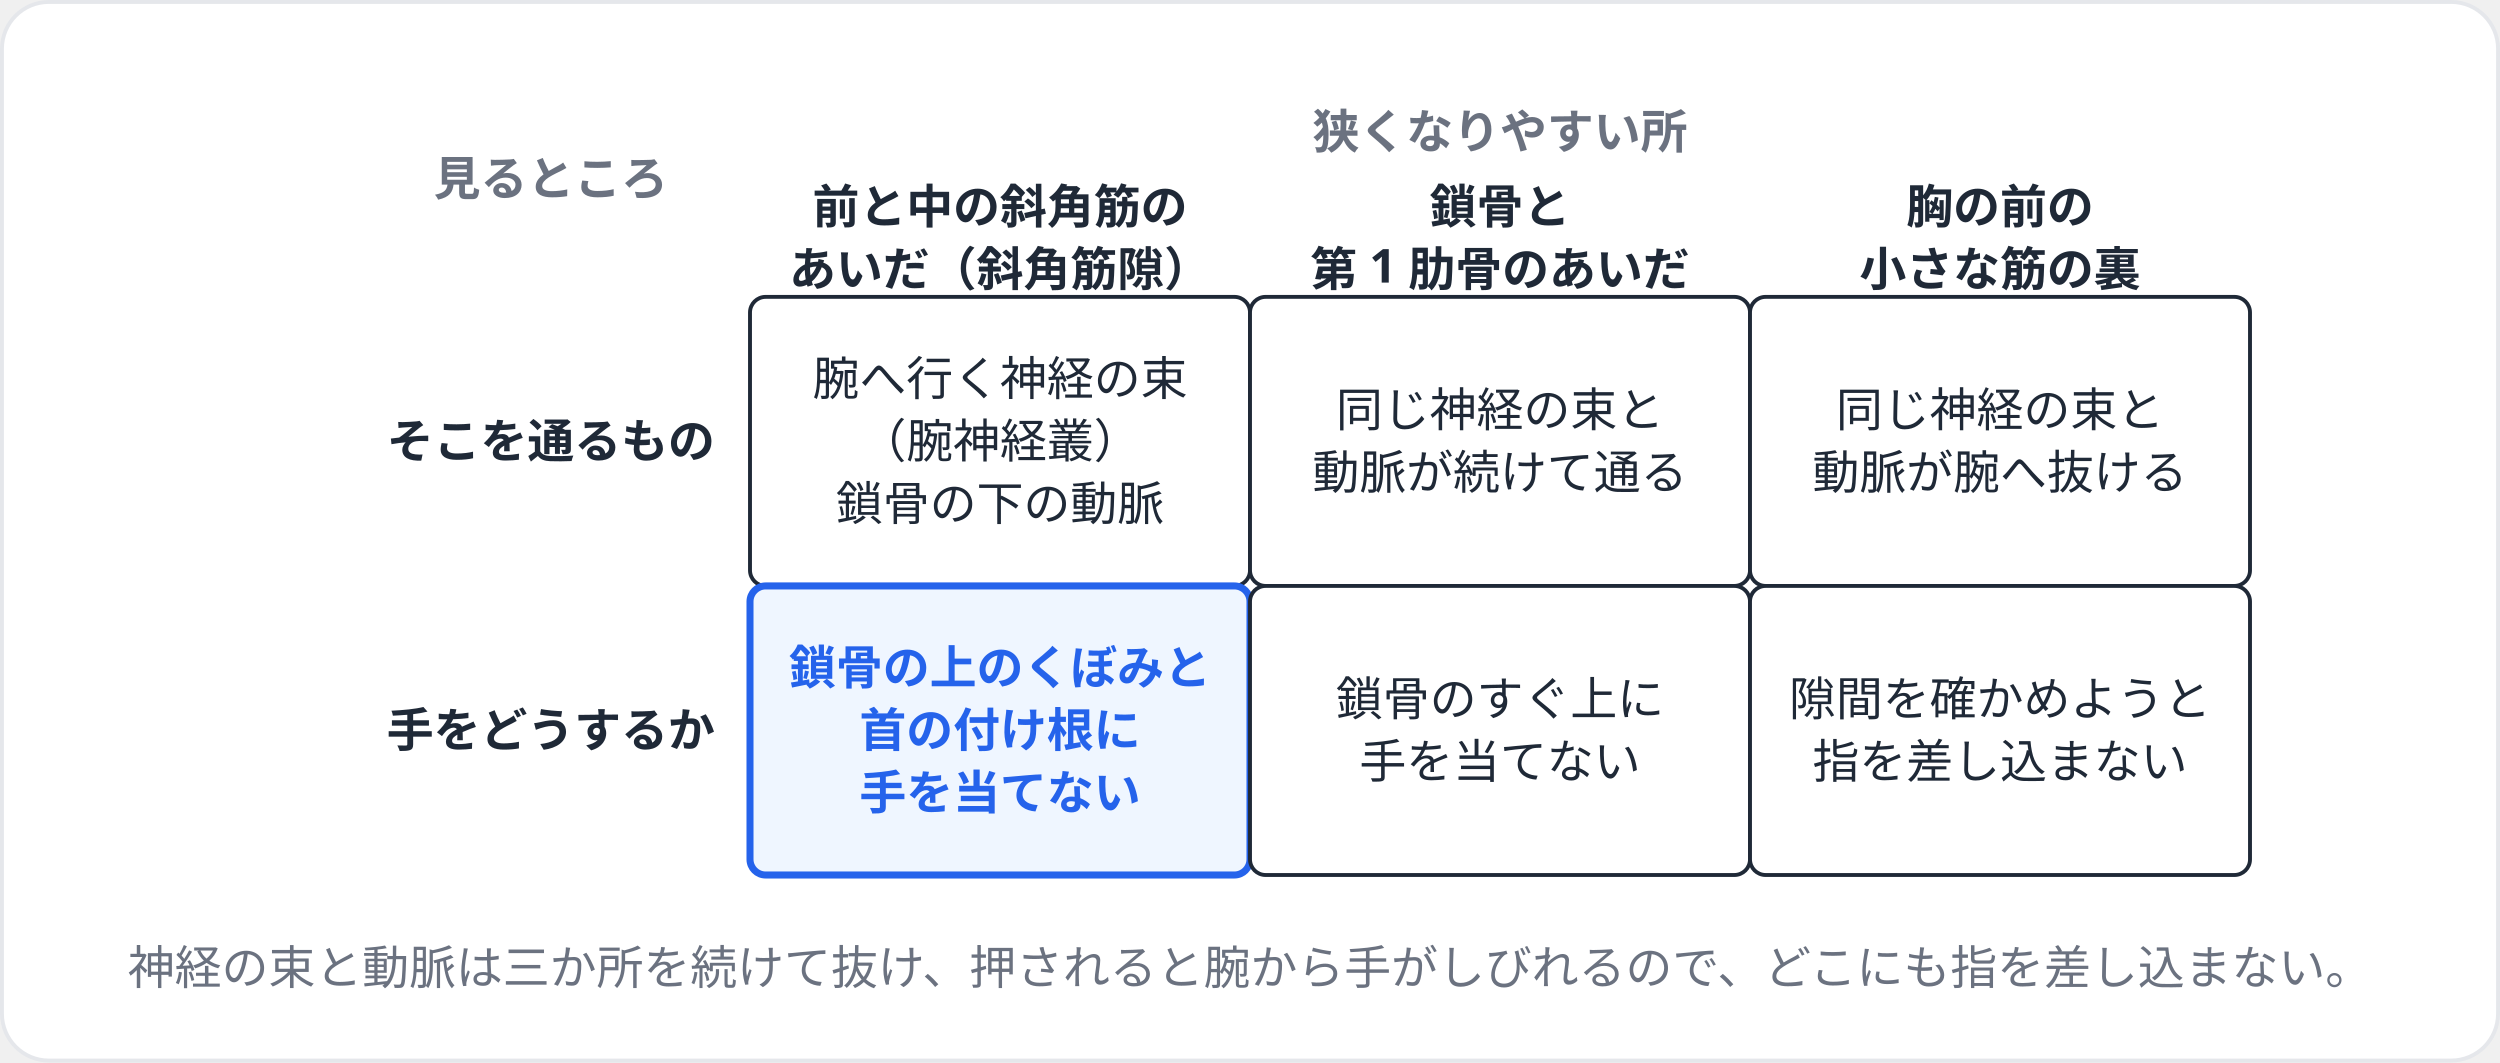
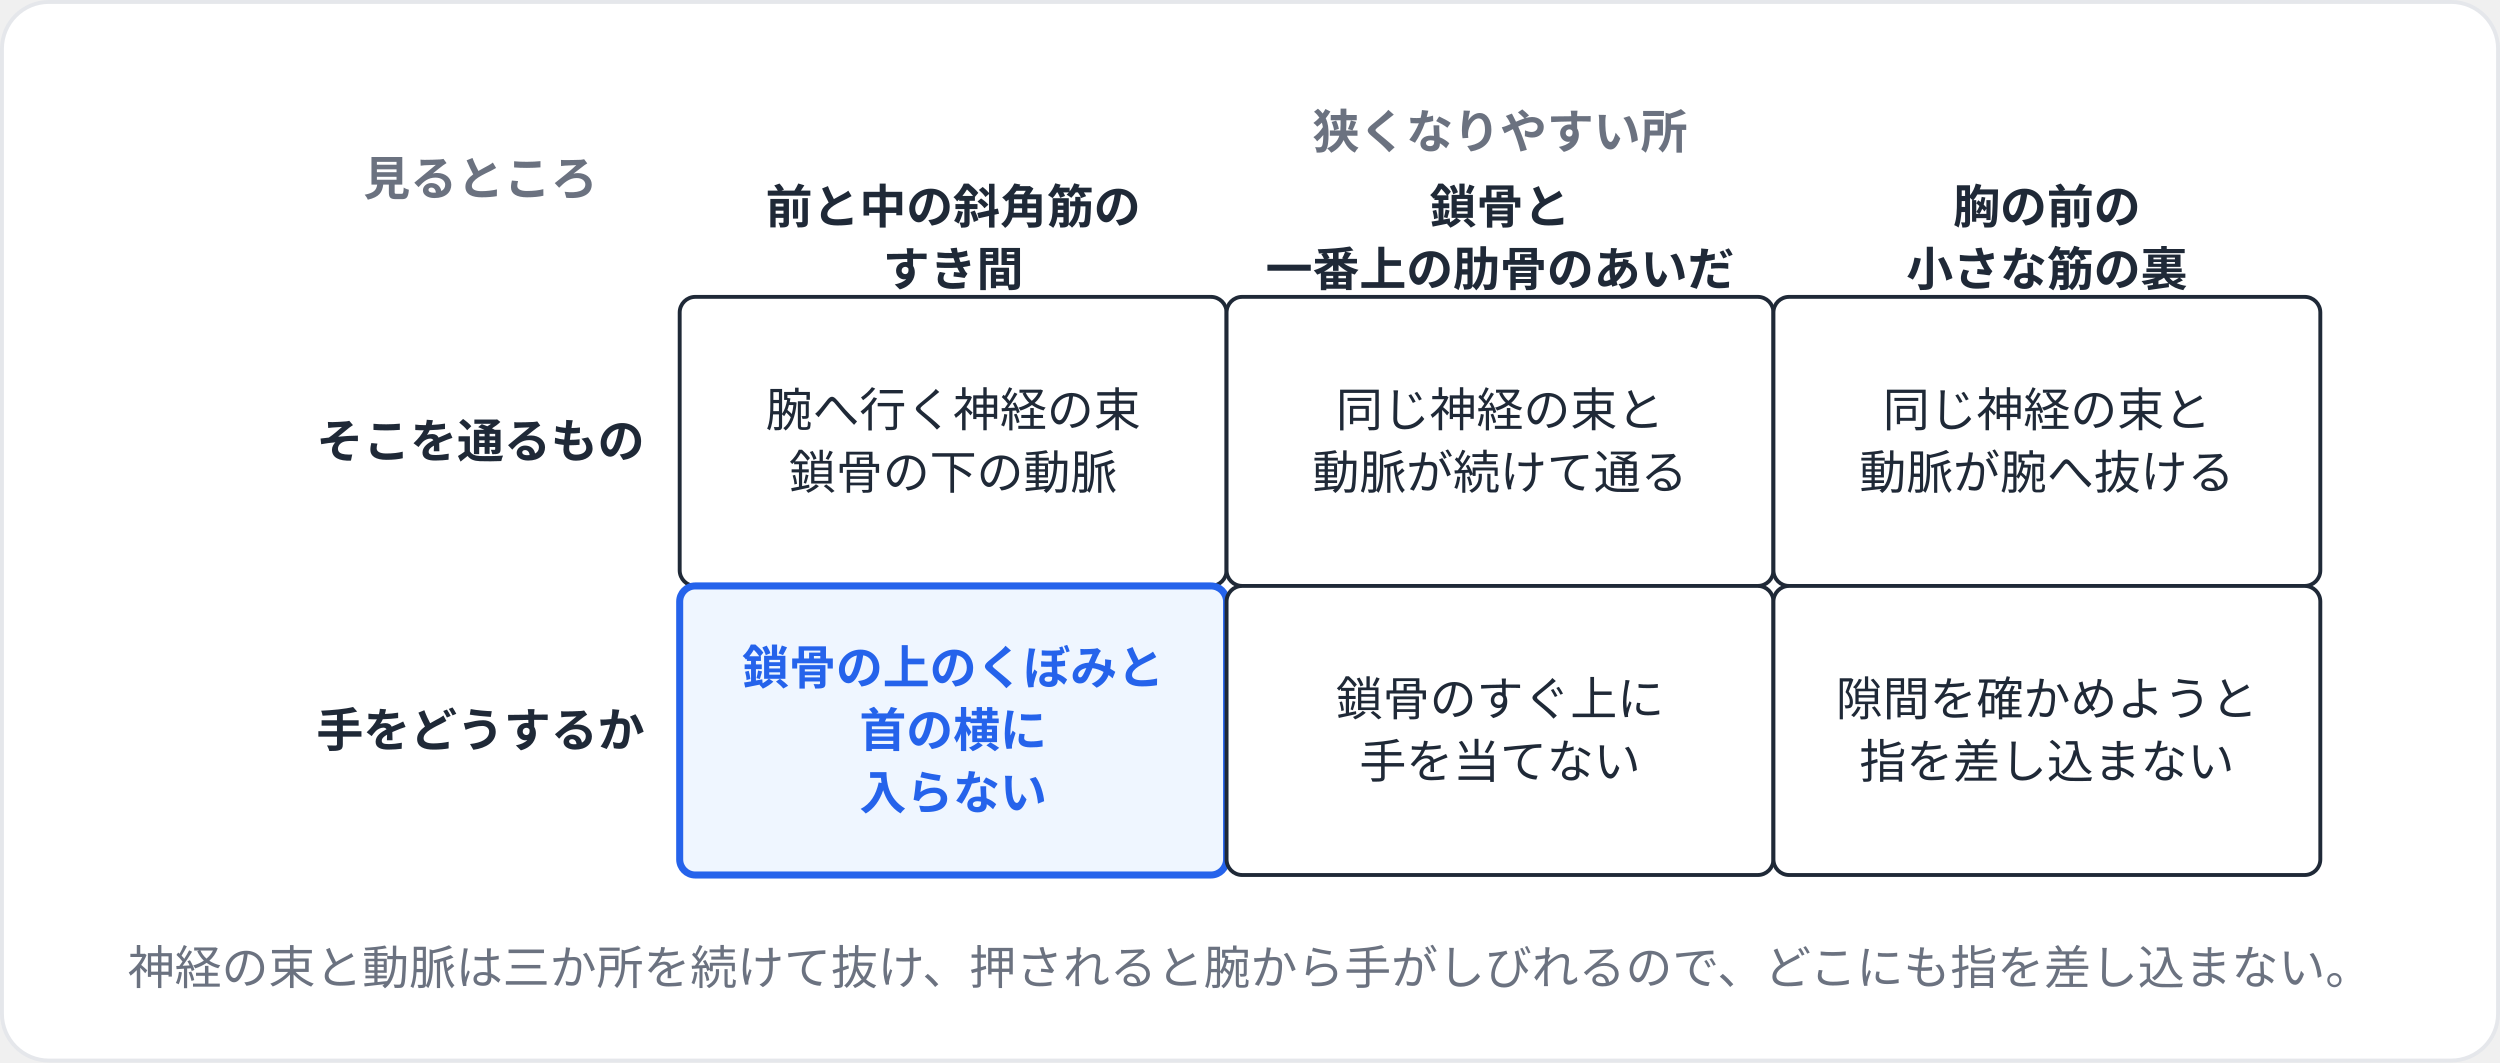
<svg xmlns="http://www.w3.org/2000/svg" width="640" height="272" viewBox="0 0 640 272" role="img">
  <rect x="0.5" y="0.5" width="639" height="271" rx="12" fill="#ffffff" stroke="#e5e7eb" stroke-width="1" />
-   <g transform="translate(64 20)">
-     <text x="320" y="18" font-family="Hiragino Sans, Hiragino Kaku Gothic ProN, Noto Sans JP, Yu Gothic, Meiryo, sans-serif" font-size="12" fill="#6b7280" text-anchor="middle" font-weight="600">狭くなりやすい所</text>
+   <g transform="translate(46 20)">
+     <text x="338" y="18" font-family="Hiragino Sans, Hiragino Kaku Gothic ProN, Noto Sans JP, Yu Gothic, Meiryo, sans-serif" font-size="12" fill="#6b7280" text-anchor="middle" font-weight="600">狭くなりやすい所</text>
    <text x="77" y="30" font-family="Hiragino Sans, Hiragino Kaku Gothic ProN, Noto Sans JP, Yu Gothic, Meiryo, sans-serif" font-size="12" fill="#6b7280" text-anchor="middle" font-weight="600">見るところ</text>
-     <text x="192" y="37.2" font-family="Hiragino Sans, Hiragino Kaku Gothic ProN, Noto Sans JP, Yu Gothic, Meiryo, sans-serif" font-size="12" fill="#1f2937" text-anchor="middle" font-weight="600">前と中の斜角筋の</text>
-     <text x="192" y="53.2" font-family="Hiragino Sans, Hiragino Kaku Gothic ProN, Noto Sans JP, Yu Gothic, Meiryo, sans-serif" font-size="12" fill="#1f2937" text-anchor="middle" font-weight="600">あいだ（斜角筋隙）</text>
-     <text x="320" y="37.2" font-family="Hiragino Sans, Hiragino Kaku Gothic ProN, Noto Sans JP, Yu Gothic, Meiryo, sans-serif" font-size="12" fill="#1f2937" text-anchor="middle" font-weight="600">鎖骨と</text>
-     <text x="320" y="53.2" font-family="Hiragino Sans, Hiragino Kaku Gothic ProN, Noto Sans JP, Yu Gothic, Meiryo, sans-serif" font-size="12" fill="#1f2937" text-anchor="middle" font-weight="600">第 1 肋骨のあいだ</text>
-     <text x="448" y="37.2" font-family="Hiragino Sans, Hiragino Kaku Gothic ProN, Noto Sans JP, Yu Gothic, Meiryo, sans-serif" font-size="12" fill="#1f2937" text-anchor="middle" font-weight="600">胸の前の</text>
-     <text x="448" y="53.2" font-family="Hiragino Sans, Hiragino Kaku Gothic ProN, Noto Sans JP, Yu Gothic, Meiryo, sans-serif" font-size="12" fill="#1f2937" text-anchor="middle" font-weight="600">小さな筋の裏</text>
+     <text x="198" y="37.2" font-family="Hiragino Sans, Hiragino Kaku Gothic ProN, Noto Sans JP, Yu Gothic, Meiryo, sans-serif" font-size="12" fill="#1f2937" text-anchor="middle" font-weight="600">前と中の斜角筋の</text>
+     <text x="198" y="53.2" font-family="Hiragino Sans, Hiragino Kaku Gothic ProN, Noto Sans JP, Yu Gothic, Meiryo, sans-serif" font-size="12" fill="#1f2937" text-anchor="middle" font-weight="600">すき間</text>
+     <text x="338" y="37.2" font-family="Hiragino Sans, Hiragino Kaku Gothic ProN, Noto Sans JP, Yu Gothic, Meiryo, sans-serif" font-size="12" fill="#1f2937" text-anchor="middle" font-weight="600">鎖骨と</text>
+     <text x="338" y="53.2" font-family="Hiragino Sans, Hiragino Kaku Gothic ProN, Noto Sans JP, Yu Gothic, Meiryo, sans-serif" font-size="12" fill="#1f2937" text-anchor="middle" font-weight="600">一番上の肋骨のあいだ</text>
+     <text x="478" y="37.2" font-family="Hiragino Sans, Hiragino Kaku Gothic ProN, Noto Sans JP, Yu Gothic, Meiryo, sans-serif" font-size="12" fill="#1f2937" text-anchor="middle" font-weight="600">胸の前の</text>
+     <text x="478" y="53.2" font-family="Hiragino Sans, Hiragino Kaku Gothic ProN, Noto Sans JP, Yu Gothic, Meiryo, sans-serif" font-size="12" fill="#1f2937" text-anchor="middle" font-weight="600">小さな筋の裏</text>
    <text x="77" y="97.2" font-family="Hiragino Sans, Hiragino Kaku Gothic ProN, Noto Sans JP, Yu Gothic, Meiryo, sans-serif" font-size="12" fill="#1f2937" text-anchor="middle" font-weight="600">そこを通るもの</text>
    <text x="77" y="171.2" font-family="Hiragino Sans, Hiragino Kaku Gothic ProN, Noto Sans JP, Yu Gothic, Meiryo, sans-serif" font-size="12" fill="#1f2937" text-anchor="middle" font-weight="600">手をどうするか</text>
-     <rect x="128" y="56" width="128" height="74" rx="4" fill="#ffffff" stroke="#1f2937" stroke-width="1" />
-     <text x="192" y="81.2" font-family="Hiragino Sans, Hiragino Kaku Gothic ProN, Noto Sans JP, Yu Gothic, Meiryo, sans-serif" font-size="12" fill="#1f2937" text-anchor="middle">腕へ行く神経の束</text>
-     <text x="192" y="97.2" font-family="Hiragino Sans, Hiragino Kaku Gothic ProN, Noto Sans JP, Yu Gothic, Meiryo, sans-serif" font-size="12" fill="#1f2937" text-anchor="middle">（腕神経叢）</text>
-     <text x="192" y="113.2" font-family="Hiragino Sans, Hiragino Kaku Gothic ProN, Noto Sans JP, Yu Gothic, Meiryo, sans-serif" font-size="12" fill="#1f2937" text-anchor="middle">鎖骨の下の動脈</text>
-     <rect x="256" y="56" width="128" height="74" rx="4" fill="#ffffff" stroke="#1f2937" stroke-width="1" />
-     <text x="320" y="89.2" font-family="Hiragino Sans, Hiragino Kaku Gothic ProN, Noto Sans JP, Yu Gothic, Meiryo, sans-serif" font-size="12" fill="#1f2937" text-anchor="middle">同じ神経の束と</text>
-     <text x="320" y="105.2" font-family="Hiragino Sans, Hiragino Kaku Gothic ProN, Noto Sans JP, Yu Gothic, Meiryo, sans-serif" font-size="12" fill="#1f2937" text-anchor="middle">動脈が続けて通る</text>
-     <rect x="384" y="56" width="128" height="74" rx="4" fill="#ffffff" stroke="#1f2937" stroke-width="1" />
-     <text x="448" y="89.2" font-family="Hiragino Sans, Hiragino Kaku Gothic ProN, Noto Sans JP, Yu Gothic, Meiryo, sans-serif" font-size="12" fill="#1f2937" text-anchor="middle">同じ神経の束と</text>
-     <text x="448" y="105.2" font-family="Hiragino Sans, Hiragino Kaku Gothic ProN, Noto Sans JP, Yu Gothic, Meiryo, sans-serif" font-size="12" fill="#1f2937" text-anchor="middle">動脈が腕へ抜ける</text>
-     <rect x="128" y="130" width="128" height="74" rx="4" fill="#eff6ff" stroke="#2563eb" stroke-width="1.8" />
-     <text x="192" y="155.2" font-family="Hiragino Sans, Hiragino Kaku Gothic ProN, Noto Sans JP, Yu Gothic, Meiryo, sans-serif" font-size="12" fill="#2563eb" text-anchor="middle" font-weight="600">鎖骨の上のくぼみと</text>
-     <text x="192" y="171.2" font-family="Hiragino Sans, Hiragino Kaku Gothic ProN, Noto Sans JP, Yu Gothic, Meiryo, sans-serif" font-size="12" fill="#2563eb" text-anchor="middle" font-weight="600">首の付け根に</text>
-     <text x="192" y="187.2" font-family="Hiragino Sans, Hiragino Kaku Gothic ProN, Noto Sans JP, Yu Gothic, Meiryo, sans-serif" font-size="12" fill="#2563eb" text-anchor="middle" font-weight="600">手を当てない</text>
-     <rect x="256" y="130" width="128" height="74" rx="4" fill="#ffffff" stroke="#1f2937" stroke-width="1" />
-     <text x="320" y="163.2" font-family="Hiragino Sans, Hiragino Kaku Gothic ProN, Noto Sans JP, Yu Gothic, Meiryo, sans-serif" font-size="12" fill="#1f2937" text-anchor="middle">鎖骨のすぐ上に</text>
-     <text x="320" y="179.2" font-family="Hiragino Sans, Hiragino Kaku Gothic ProN, Noto Sans JP, Yu Gothic, Meiryo, sans-serif" font-size="12" fill="#1f2937" text-anchor="middle">手を当てない</text>
-     <rect x="384" y="130" width="128" height="74" rx="4" fill="#ffffff" stroke="#1f2937" stroke-width="1" />
-     <text x="448" y="163.2" font-family="Hiragino Sans, Hiragino Kaku Gothic ProN, Noto Sans JP, Yu Gothic, Meiryo, sans-serif" font-size="12" fill="#1f2937" text-anchor="middle">隙間を確かめようと</text>
-     <text x="448" y="179.2" font-family="Hiragino Sans, Hiragino Kaku Gothic ProN, Noto Sans JP, Yu Gothic, Meiryo, sans-serif" font-size="12" fill="#1f2937" text-anchor="middle">指を差し込まない</text>
+     <rect x="128" y="56" width="140" height="74" rx="4" fill="#ffffff" stroke="#1f2937" stroke-width="1" />
+     <text x="198" y="89.2" font-family="Hiragino Sans, Hiragino Kaku Gothic ProN, Noto Sans JP, Yu Gothic, Meiryo, sans-serif" font-size="12" fill="#1f2937" text-anchor="middle">腕へ行く神経の束</text>
+     <text x="198" y="105.2" font-family="Hiragino Sans, Hiragino Kaku Gothic ProN, Noto Sans JP, Yu Gothic, Meiryo, sans-serif" font-size="12" fill="#1f2937" text-anchor="middle">鎖骨の下の動脈</text>
+     <rect x="268" y="56" width="140" height="74" rx="4" fill="#ffffff" stroke="#1f2937" stroke-width="1" />
+     <text x="338" y="89.2" font-family="Hiragino Sans, Hiragino Kaku Gothic ProN, Noto Sans JP, Yu Gothic, Meiryo, sans-serif" font-size="12" fill="#1f2937" text-anchor="middle">同じ神経の束と</text>
+     <text x="338" y="105.2" font-family="Hiragino Sans, Hiragino Kaku Gothic ProN, Noto Sans JP, Yu Gothic, Meiryo, sans-serif" font-size="12" fill="#1f2937" text-anchor="middle">動脈が続けて通る</text>
+     <rect x="408" y="56" width="140" height="74" rx="4" fill="#ffffff" stroke="#1f2937" stroke-width="1" />
+     <text x="478" y="89.2" font-family="Hiragino Sans, Hiragino Kaku Gothic ProN, Noto Sans JP, Yu Gothic, Meiryo, sans-serif" font-size="12" fill="#1f2937" text-anchor="middle">同じ神経の束と</text>
+     <text x="478" y="105.2" font-family="Hiragino Sans, Hiragino Kaku Gothic ProN, Noto Sans JP, Yu Gothic, Meiryo, sans-serif" font-size="12" fill="#1f2937" text-anchor="middle">動脈が腕へ抜ける</text>
+     <rect x="128" y="130" width="140" height="74" rx="4" fill="#eff6ff" stroke="#2563eb" stroke-width="1.8" />
+     <text x="198" y="155.2" font-family="Hiragino Sans, Hiragino Kaku Gothic ProN, Noto Sans JP, Yu Gothic, Meiryo, sans-serif" font-size="12" fill="#2563eb" text-anchor="middle" font-weight="600">鎖骨の上のくぼみと</text>
+     <text x="198" y="171.2" font-family="Hiragino Sans, Hiragino Kaku Gothic ProN, Noto Sans JP, Yu Gothic, Meiryo, sans-serif" font-size="12" fill="#2563eb" text-anchor="middle" font-weight="600">首の横に</text>
+     <text x="198" y="187.2" font-family="Hiragino Sans, Hiragino Kaku Gothic ProN, Noto Sans JP, Yu Gothic, Meiryo, sans-serif" font-size="12" fill="#2563eb" text-anchor="middle" font-weight="600">入らない</text>
+     <rect x="268" y="130" width="140" height="74" rx="4" fill="#ffffff" stroke="#1f2937" stroke-width="1" />
+     <text x="338" y="163.2" font-family="Hiragino Sans, Hiragino Kaku Gothic ProN, Noto Sans JP, Yu Gothic, Meiryo, sans-serif" font-size="12" fill="#1f2937" text-anchor="middle">鎖骨のすぐ上に</text>
+     <text x="338" y="179.2" font-family="Hiragino Sans, Hiragino Kaku Gothic ProN, Noto Sans JP, Yu Gothic, Meiryo, sans-serif" font-size="12" fill="#1f2937" text-anchor="middle">手を当てない</text>
+     <rect x="408" y="130" width="140" height="74" rx="4" fill="#ffffff" stroke="#1f2937" stroke-width="1" />
+     <text x="478" y="163.2" font-family="Hiragino Sans, Hiragino Kaku Gothic ProN, Noto Sans JP, Yu Gothic, Meiryo, sans-serif" font-size="12" fill="#1f2937" text-anchor="middle">隙間を確かめようと</text>
+     <text x="478" y="179.2" font-family="Hiragino Sans, Hiragino Kaku Gothic ProN, Noto Sans JP, Yu Gothic, Meiryo, sans-serif" font-size="12" fill="#1f2937" text-anchor="middle">指を差し込まない</text>
  </g>
  <text x="320" y="252" font-family="Hiragino Sans, Hiragino Kaku Gothic ProN, Noto Sans JP, Yu Gothic, Meiryo, sans-serif" font-size="12" fill="#6b7280" text-anchor="middle">神経の束と動脈は三か所を続けて抜け、押されると腕から手がしびれるので、どこにも指を差し込まない。</text>
</svg>
